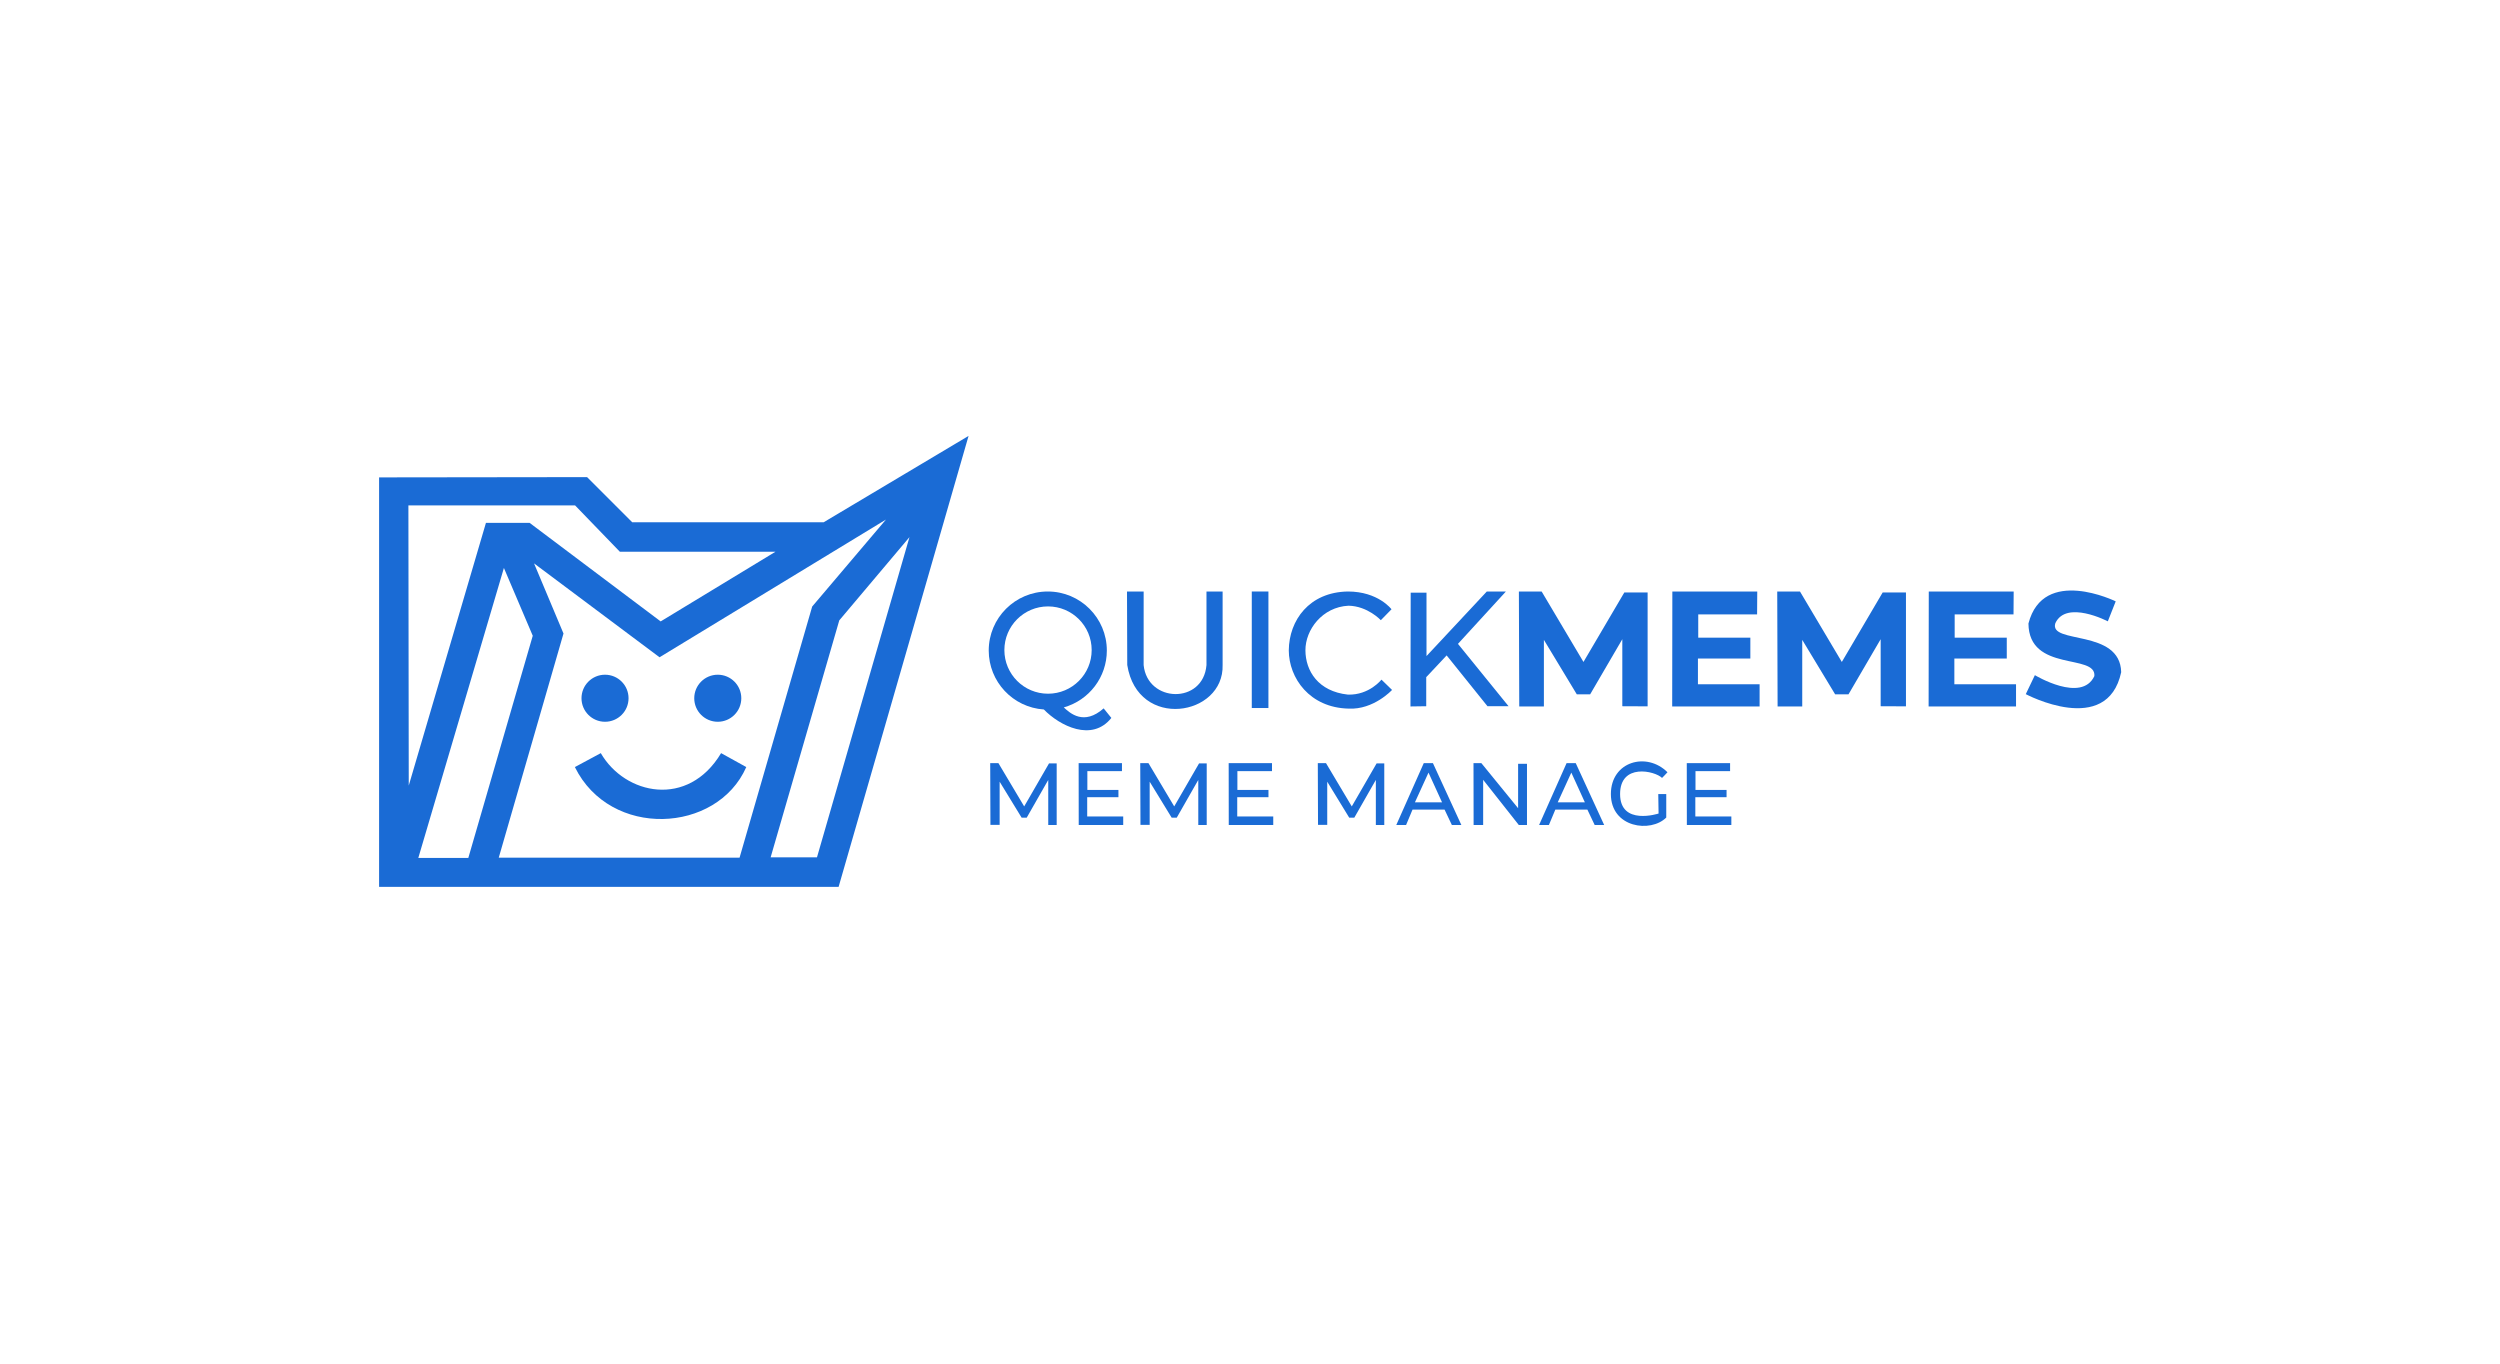
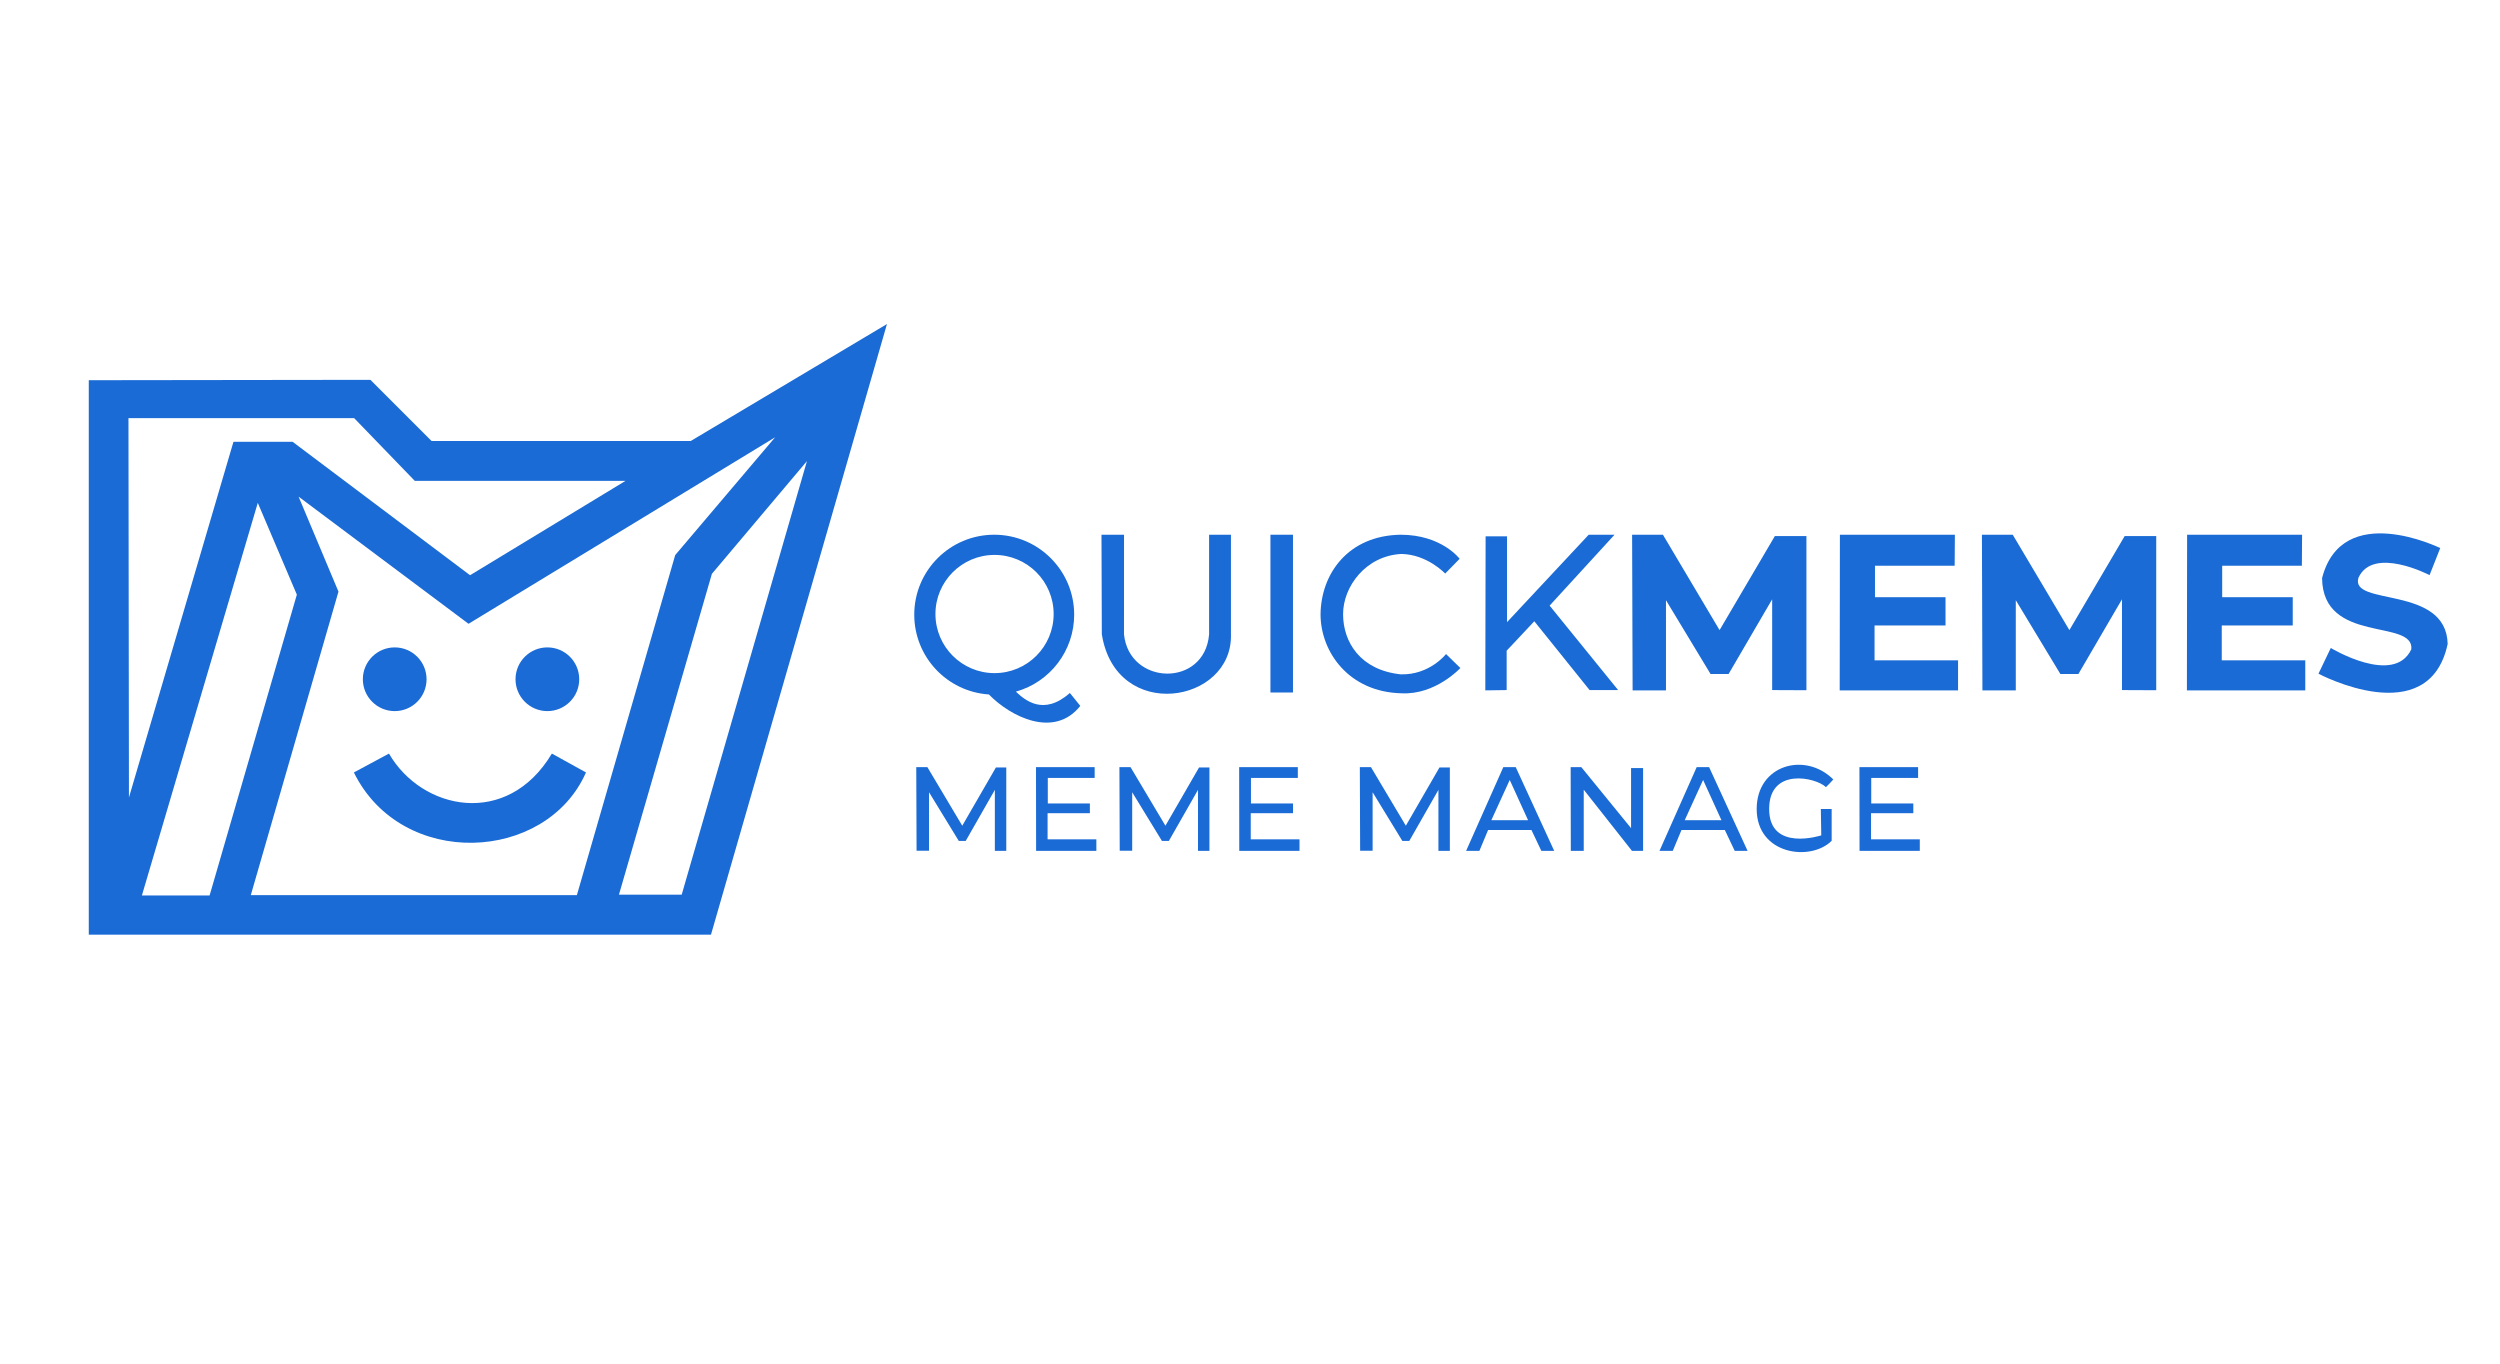
<svg xmlns="http://www.w3.org/2000/svg" version="1.1" id="svg1" width="2816" height="1536" viewBox="0 0 2816 1536">
  <defs id="defs1" />
  <g id="g2">
-     <g id="g8" style="fill:#1a6bd5;stroke:none;fill-opacity:1">
-       <path d="M 681.5,760 A 26.5,26.5 0 0 0 655,786.5 26.5,26.5 0 0 0 681.5,813 26.5,26.5 0 0 0 708,786.5 26.5,26.5 0 0 0 681.5,760 Z m 127,0 A 26.5,26.5 0 0 0 782,786.5 26.5,26.5 0 0 0 808.5,813 26.5,26.5 0 0 0 835,786.5 26.5,26.5 0 0 0 808.5,760 Z m -131.768,88.326 -29.195,15.699 c 39.786,80.916 160.026,75.092 193.076,0 l -28.369,-15.699 c -37.21,62.275 -108.338,47.067 -135.512,0 z" style="display:inline;fill:#1a6bd5;stroke-width:6.014;stroke-linecap:round;stroke-linejoin:round;paint-order:stroke fill markers;stroke:none;fill-opacity:1" id="path3" />
-       <path id="path4" style="opacity:1;fill:#1a6bd5;fill-opacity:1;stroke:none;stroke-width:6.011;stroke-linecap:round;stroke-linejoin:round;stroke-opacity:1;paint-order:stroke fill markers" d="M 1090.994 491.006 L 927.732 588.312 L 712.164 588.312 L 661.287 537.42 L 427.006 537.734 L 427.006 998.994 L 944.592 998.994 L 1090.994 491.006 z M 460.02 569.279 L 647.768 569.279 L 698.209 621.475 L 873.492 621.475 L 744.174 699.963 L 596.545 588.951 L 547.369 588.951 L 460.41 884.887 L 460.02 569.279 z M 997.953 585.221 L 914.842 683.205 L 833.039 966.1 L 561.781 966.1 L 634.719 713.596 L 601.539 634.592 L 742.904 740.357 L 997.953 585.221 z M 1024.43 605.018 L 920.234 965.711 L 868.039 965.711 L 945.359 698.795 L 1024.43 605.018 z M 567.594 639.756 L 600.094 716.119 L 527.518 966.348 L 471.193 966.348 L 567.594 639.756 z " />
+     <g id="g8" transform="matrix(1.354044,0,0,1.354044,-478.1848,-299.8436)" style="fill:#1a6bd5;fill-opacity:1;stroke:none">
+       <path d="M 681.5,760 A 26.5,26.5 0 0 0 655,786.5 26.5,26.5 0 0 0 681.5,813 26.5,26.5 0 0 0 708,786.5 26.5,26.5 0 0 0 681.5,760 Z m 127,0 A 26.5,26.5 0 0 0 782,786.5 26.5,26.5 0 0 0 808.5,813 26.5,26.5 0 0 0 835,786.5 26.5,26.5 0 0 0 808.5,760 Z m -131.768,88.326 -29.195,15.699 c 39.786,80.916 160.026,75.092 193.076,0 l -28.369,-15.699 c -37.21,62.275 -108.338,47.067 -135.512,0 z" style="display:inline;fill:#1a6bd5;fill-opacity:1;stroke:none;stroke-width:6.014;stroke-linecap:round;stroke-linejoin:round;paint-order:stroke fill markers" id="path3" />
+       <path id="path4" style="opacity:1;fill:#1a6bd5;fill-opacity:1;stroke:none;stroke-width:6.011;stroke-linecap:round;stroke-linejoin:round;stroke-opacity:1;paint-order:stroke fill markers" d="M 1090.994,491.006 927.732,588.312 H 712.164 l -50.877,-50.893 -234.281,0.314 V 998.994 H 944.592 Z M 460.02,569.279 h 187.748 l 50.441,52.195 H 873.492 L 744.174,699.963 596.545,588.951 h -49.176 l -86.959,295.936 z m 537.934,15.941 -83.111,97.984 -81.803,282.895 H 561.781 L 634.719,713.596 601.539,634.592 742.904,740.357 Z m 26.477,19.797 -104.195,360.693 h -52.195 l 77.32,-266.916 z m -456.836,34.738 32.5,76.363 -72.576,250.229 h -56.324 z" />
    </g>
-     <g id="g9" style="fill:#1a6bd5;stroke:none;fill-opacity:1">
-       <path id="path8" style="display:inline;opacity:1;fill-opacity:1;stroke-width:0.982;paint-order:stroke fill markers;fill:#1a6bd5;stroke:none" d="m 1180.219,666.266 a 66.516,66.516 0 0 0 -66.516,66.518 66.516,66.516 0 0 0 62.094,66.369 c 17.945,18.492 54.28,36.915 76.033,9.512 l -8.676,-10.742 c -22.182,19.57 -37.698,5.606 -44.912,-1.111 a 66.516,66.516 0 0 0 48.494,-64.027 66.516,66.516 0 0 0 -66.517,-66.518 z m 0.275,16.801 a 49.164,49.164 0 0 1 49.164,49.166 49.164,49.164 0 0 1 -49.164,49.164 49.164,49.164 0 0 1 -49.164,-49.164 49.164,49.164 0 0 1 49.164,-49.166 z" />
-       <path style="opacity:1;fill-opacity:1;paint-order:stroke fill markers;fill:#1a6bd5;stroke:none" d="m 1269.458,666.269 18.755,0.002 c 0,0 -0.026,29.284 -0.026,82.9 4.382,42.702 67.083,44.324 70.786,0 0,-54.966 0,-82.905 0,-82.905 h 18.178 v 82.767 c 1.719,57.797 -95.723,73.828 -107.418,0 z" id="path9" />
-       <rect style="opacity:1;fill-opacity:1;paint-order:stroke fill markers;stroke:none;fill:#1a6bd5" id="rect9" width="18.75" height="131.25" x="1410" y="666.266" ry="0" rx="0" />
-       <path style="opacity:1;fill-opacity:1;paint-order:stroke fill markers;fill:#1a6bd5;stroke:none" d="m 1555.37,698.577 12.021,-12.286 c 0,0 -14.901,-20.025 -49.144,-20.025 -43.638,0.707 -66.243,32.506 -66.556,66.288 0.062,31.282 23.584,64.646 67.352,65.625 28.267,1.479 48.967,-21.025 48.967,-21.025 l -11.932,-11.623 c 0,0 -13.708,17.6 -37.754,16.881 -33.546,-3.594 -47.781,-26.712 -47.894,-49.858 -0.113,-23.146 18.961,-48.827 48.52,-50.283 21.541,0.366 36.421,16.306 36.421,16.306 z" id="path10" />
-       <path style="opacity:1;fill-opacity:1;paint-order:stroke fill markers;fill:#1a6bd5;stroke:none" d="m 1589.002,667.597 h 17.81 V 739 l 67.938,-72.734 h 21.5 l -54,58.984 57,70.25 h -23.75 l -46,-57.25 -23,24.5 v 32.75 l -17.75,0.25 z" id="path11" />
-       <path style="display:inline;opacity:1;fill-opacity:1;paint-order:stroke fill markers;fill:#1a6bd5;stroke:none" d="m 1711.287,795.75 h 27.754 v -75 l 37.084,61.375 h 15 L 1827.375,720 v 75.5 l 28.5,0.125 v -128.25 h -26.25 l -46,78.25 -47.125,-79.359 h -25.625 z" id="path12" />
-       <path style="display:inline;opacity:1;fill-opacity:1;paint-order:stroke fill markers;fill:#1a6bd5;stroke:none" d="M 1883.733,666.266 1883.556,795.75 h 98.465 v -25.004 h -69.473 v -28.991 h 59.043 v -23.511 h -58.69 v -26.163 h 66.291 l 0.177,-25.815 z" id="path13" />
-       <path style="display:inline;opacity:1;fill-opacity:1;paint-order:stroke fill markers;fill:#1a6bd5;stroke:none" d="m 2002.287,795.75 h 27.754 v -75 l 37.084,61.375 h 15 L 2118.375,720 v 75.5 l 28.5,0.125 v -128.25 h -26.25 l -46,78.25 -47.125,-79.359 h -25.625 z" id="path14" />
-       <path style="display:inline;opacity:1;fill-opacity:1;paint-order:stroke fill markers;fill:#1a6bd5;stroke:none" d="M 2172.57,666.266 2172.393,795.75 h 98.465 v -25.004 h -69.473 v -28.991 h 59.043 v -23.511 h -58.69 v -26.163 h 66.291 l 0.177,-25.815 z" id="path15" />
-       <path style="display:inline;opacity:1;fill-opacity:1;paint-order:stroke fill markers;fill:#1a6bd5;stroke:none" d="m 2383.125,677.375 -8.875,22.5 c 0,0 -46.847,-24.475 -59.125,2.125 -7.505,24.126 72.981,5.801 74.189,55.135 -15.763,73.552 -107.48,24.749 -107.48,24.749 l 10.253,-21.39 c 0,0 52.576,31.774 66.998,1.061 2.401,-25.763 -73.718,-3.891 -74.246,-59.22 16.796,-65.052 98.286,-24.959 98.286,-24.959 z" id="path16" />
+     <g id="g9" transform="matrix(1.354044,0,0,1.354044,-478.1848,-299.8436)" style="fill:#1a6bd5;fill-opacity:1;stroke:none">
+       <path id="path8" style="display:inline;opacity:1;fill:#1a6bd5;fill-opacity:1;stroke:none;stroke-width:0.982;paint-order:stroke fill markers" d="m 1180.219,666.266 a 66.516,66.516 0 0 0 -66.516,66.518 66.516,66.516 0 0 0 62.094,66.369 c 17.945,18.492 54.28,36.915 76.033,9.512 l -8.676,-10.742 c -22.182,19.57 -37.698,5.606 -44.912,-1.111 a 66.516,66.516 0 0 0 48.494,-64.027 66.516,66.516 0 0 0 -66.517,-66.518 z m 0.275,16.801 a 49.164,49.164 0 0 1 49.164,49.166 49.164,49.164 0 0 1 -49.164,49.164 49.164,49.164 0 0 1 -49.164,-49.164 49.164,49.164 0 0 1 49.164,-49.166 z" />
+       <path style="opacity:1;fill:#1a6bd5;fill-opacity:1;stroke:none;paint-order:stroke fill markers" d="m 1269.458,666.269 18.755,0.002 c 0,0 -0.026,29.284 -0.026,82.9 4.382,42.702 67.083,44.324 70.786,0 0,-54.966 0,-82.905 0,-82.905 h 18.178 v 82.767 c 1.719,57.797 -95.723,73.828 -107.418,0 z" id="path9" />
+       <rect style="opacity:1;fill:#1a6bd5;fill-opacity:1;stroke:none;paint-order:stroke fill markers" id="rect9" width="18.75" height="131.25" x="1410" y="666.266" ry="0" rx="0" />
+       <path style="opacity:1;fill:#1a6bd5;fill-opacity:1;stroke:none;paint-order:stroke fill markers" d="m 1555.37,698.577 12.021,-12.286 c 0,0 -14.901,-20.025 -49.144,-20.025 -43.638,0.707 -66.243,32.506 -66.556,66.288 0.062,31.282 23.584,64.646 67.352,65.625 28.267,1.479 48.967,-21.025 48.967,-21.025 l -11.932,-11.623 c 0,0 -13.708,17.6 -37.754,16.881 -33.546,-3.594 -47.781,-26.712 -47.894,-49.858 -0.113,-23.146 18.961,-48.827 48.52,-50.283 21.541,0.366 36.421,16.306 36.421,16.306 z" id="path10" />
+       <path style="opacity:1;fill:#1a6bd5;fill-opacity:1;stroke:none;paint-order:stroke fill markers" d="m 1589.002,667.597 h 17.81 V 739 l 67.938,-72.734 h 21.5 l -54,58.984 57,70.25 h -23.75 l -46,-57.25 -23,24.5 v 32.75 l -17.75,0.25 z" id="path11" />
+       <path style="display:inline;opacity:1;fill:#1a6bd5;fill-opacity:1;stroke:none;paint-order:stroke fill markers" d="m 1711.287,795.75 h 27.754 v -75 l 37.084,61.375 h 15 L 1827.375,720 v 75.5 l 28.5,0.125 v -128.25 h -26.25 l -46,78.25 -47.125,-79.359 h -25.625 z" id="path12" />
+       <path style="display:inline;opacity:1;fill:#1a6bd5;fill-opacity:1;stroke:none;paint-order:stroke fill markers" d="M 1883.733,666.266 1883.556,795.75 h 98.465 v -25.004 h -69.473 v -28.991 h 59.043 v -23.511 h -58.69 v -26.163 h 66.291 l 0.177,-25.815 z" id="path13" />
+       <path style="display:inline;opacity:1;fill:#1a6bd5;fill-opacity:1;stroke:none;paint-order:stroke fill markers" d="m 2002.287,795.75 h 27.754 v -75 l 37.084,61.375 h 15 L 2118.375,720 v 75.5 l 28.5,0.125 v -128.25 h -26.25 l -46,78.25 -47.125,-79.359 h -25.625 z" id="path14" />
+       <path style="display:inline;opacity:1;fill:#1a6bd5;fill-opacity:1;stroke:none;paint-order:stroke fill markers" d="M 2172.57,666.266 2172.393,795.75 h 98.465 v -25.004 h -69.473 v -28.991 h 59.043 v -23.511 h -58.69 v -26.163 h 66.291 l 0.177,-25.815 z" id="path15" />
+       <path style="display:inline;opacity:1;fill:#1a6bd5;fill-opacity:1;stroke:none;paint-order:stroke fill markers" d="m 2383.125,677.375 -8.875,22.5 c 0,0 -46.847,-24.475 -59.125,2.125 -7.505,24.126 72.981,5.801 74.189,55.135 -15.763,73.552 -107.48,24.749 -107.48,24.749 l 10.253,-21.39 c 0,0 52.576,31.774 66.998,1.061 2.401,-25.763 -73.718,-3.891 -74.246,-59.22 16.796,-65.052 98.286,-24.959 98.286,-24.959 z" id="path16" />
    </g>
-     <g id="g18" style="fill:#1a6bd5;stroke:none;fill-opacity:1">
-       <path style="opacity:1;fill-opacity:1;paint-order:stroke fill markers;fill:#1a6bd5;stroke:none" d="M 1115.625,929.125 H 1126 V 880.5 l 24.75,40.5 h 5.75 l 24.25,-42.5 v 50.75 h 9.5 v -69.375 h -8.625 l -27.984,48.47 -29.016,-48.72 h -9.25 z" id="path17" />
-       <path style="opacity:1;fill-opacity:1;paint-order:stroke fill markers;fill:#1a6bd5;stroke:none" d="m 1214.986,859.625 0.088,69.625 h 50.116 v -9.569 h -40.57 v -21.744 h 35.178 v -8.132 h -35.002 v -21.213 h 38.979 V 859.625 Z" id="path18" />
-       <path style="opacity:1;fill-opacity:1;paint-order:stroke fill markers;fill:#1a6bd5;stroke:none" d="M 1115.625,929.125 H 1126 V 880.5 l 24.75,40.5 h 5.75 l 24.25,-42.5 v 50.75 h 9.5 v -69.375 h -8.625 l -27.984,48.47 -29.016,-48.72 h -9.25 z" id="path19" transform="translate(169)" />
-       <path style="opacity:1;fill-opacity:1;paint-order:stroke fill markers;fill:#1a6bd5;stroke:none" d="m 1214.986,859.625 0.088,69.625 h 50.116 v -9.569 h -40.57 v -21.744 h 35.178 v -8.132 h -35.002 v -21.213 h 38.979 V 859.625 Z" id="path20" transform="translate(169)" />
-       <path style="opacity:1;fill-opacity:1;paint-order:stroke fill markers;fill:#1a6bd5;stroke:none" d="M 1484.625,929.125 H 1495 V 880.5 l 24.75,40.5 h 5.75 l 24.25,-42.5 v 50.75 h 9.5 v -69.375 h -8.625 l -27.984,48.47 -29.016,-48.72 h -9.25 z" id="path21" />
-       <path id="path23" style="display:inline;opacity:1;fill-opacity:1;paint-order:stroke fill markers;fill:#1a6bd5;stroke:none" d="M 1603.719 859.625 L 1572.783 929.25 L 1583.83 929.25 L 1591.078 911.902 L 1627.141 911.902 L 1635.361 929.25 L 1646.057 929.25 L 1614.061 859.625 L 1603.719 859.625 z M 1609.066 870.271 L 1624.312 903.727 L 1593.775 903.727 L 1609.066 870.271 z " />
-       <path style="opacity:1;fill-opacity:1;paint-order:stroke fill markers;fill:#1a6bd5;stroke:none" d="m 1659.875,929.25 h 10.75 v -50.875 l 40.125,50.875 h 9.25 v -68.875 h -10 v 50 l -41.375,-50.75 h -8.875 z" id="path25" />
-       <path id="path24" style="display:inline;opacity:1;fill-opacity:1;paint-order:stroke fill markers;fill:#1a6bd5;stroke:none" d="M 1764.586,859.625 1733.65,929.25 h 11.047 l 7.248,-17.348 h 36.062 l 8.221,17.348 h 10.695 l -31.996,-69.625 z m 5.348,10.646 15.246,33.455 h -30.537 z" />
-       <path style="opacity:1;fill-opacity:1;paint-order:stroke fill markers;fill:#1a6bd5;stroke:none" d="m 1867.875,894.438 h 9 v 26.438 c -17.533,17.533 -62.375,11.597 -62.375,-26.438 0,-36.858 40.399,-47.914 63.75,-24.562 -6.069,6.323 -0.609,0.89 -6.125,6.375 -8.167,-8.038 -47.25,-16.872 -47.25,18.188 0,36.064 43.345,21.929 43.345,21.929 z" id="path26" />
-       <path style="opacity:1;fill-opacity:1;paint-order:stroke fill markers;fill:#1a6bd5;stroke:none" d="m 1899.986,859.625 0.088,69.625 h 50.116 v -9.569 h -40.57 v -21.744 h 35.178 v -8.132 h -35.002 v -21.213 h 38.979 V 859.625 Z" id="path22" />
+     <g id="g18" transform="matrix(1.354044,0,0,1.354044,-478.1848,-299.8436)" style="fill:#1a6bd5;fill-opacity:1;stroke:none">
+       <path style="opacity:1;fill:#1a6bd5;fill-opacity:1;stroke:none;paint-order:stroke fill markers" d="M 1115.625,929.125 H 1126 V 880.5 l 24.75,40.5 h 5.75 l 24.25,-42.5 v 50.75 h 9.5 v -69.375 h -8.625 l -27.984,48.47 -29.016,-48.72 h -9.25 z" id="path17" />
+       <path style="opacity:1;fill:#1a6bd5;fill-opacity:1;stroke:none;paint-order:stroke fill markers" d="m 1214.986,859.625 0.088,69.625 h 50.116 v -9.569 h -40.57 v -21.744 h 35.178 v -8.132 h -35.002 v -21.213 h 38.979 V 859.625 Z" id="path18" />
+       <path style="opacity:1;fill:#1a6bd5;fill-opacity:1;stroke:none;paint-order:stroke fill markers" d="M 1115.625,929.125 H 1126 V 880.5 l 24.75,40.5 h 5.75 l 24.25,-42.5 v 50.75 h 9.5 v -69.375 h -8.625 l -27.984,48.47 -29.016,-48.72 h -9.25 z" id="path19" transform="translate(169)" />
+       <path style="opacity:1;fill:#1a6bd5;fill-opacity:1;stroke:none;paint-order:stroke fill markers" d="m 1214.986,859.625 0.088,69.625 h 50.116 v -9.569 h -40.57 v -21.744 h 35.178 v -8.132 h -35.002 v -21.213 h 38.979 V 859.625 Z" id="path20" transform="translate(169)" />
+       <path style="opacity:1;fill:#1a6bd5;fill-opacity:1;stroke:none;paint-order:stroke fill markers" d="M 1484.625,929.125 H 1495 V 880.5 l 24.75,40.5 h 5.75 l 24.25,-42.5 v 50.75 h 9.5 v -69.375 h -8.625 l -27.984,48.47 -29.016,-48.72 h -9.25 z" id="path21" />
+       <path id="path23" style="display:inline;opacity:1;fill:#1a6bd5;fill-opacity:1;stroke:none;paint-order:stroke fill markers" d="m 1603.719,859.625 -30.936,69.625 h 11.047 l 7.248,-17.348 h 36.062 l 8.221,17.348 h 10.695 l -31.996,-69.625 z m 5.348,10.646 15.246,33.455 h -30.537 z" />
+       <path style="opacity:1;fill:#1a6bd5;fill-opacity:1;stroke:none;paint-order:stroke fill markers" d="m 1659.875,929.25 h 10.75 v -50.875 l 40.125,50.875 h 9.25 v -68.875 h -10 v 50 l -41.375,-50.75 h -8.875 z" id="path25" />
+       <path id="path24" style="display:inline;opacity:1;fill:#1a6bd5;fill-opacity:1;stroke:none;paint-order:stroke fill markers" d="M 1764.586,859.625 1733.65,929.25 h 11.047 l 7.248,-17.348 h 36.062 l 8.221,17.348 h 10.695 l -31.996,-69.625 z m 5.348,10.646 15.246,33.455 h -30.537 z" />
+       <path style="opacity:1;fill:#1a6bd5;fill-opacity:1;stroke:none;paint-order:stroke fill markers" d="m 1867.875,894.438 h 9 v 26.438 c -17.533,17.533 -62.375,11.597 -62.375,-26.438 0,-36.858 40.399,-47.914 63.75,-24.562 -6.069,6.323 -0.609,0.89 -6.125,6.375 -8.167,-8.038 -47.25,-16.872 -47.25,18.188 0,36.064 43.345,21.929 43.345,21.929 z" id="path26" />
+       <path style="opacity:1;fill:#1a6bd5;fill-opacity:1;stroke:none;paint-order:stroke fill markers" d="m 1899.986,859.625 0.088,69.625 h 50.116 v -9.569 h -40.57 v -21.744 h 35.178 v -8.132 h -35.002 v -21.213 h 38.979 V 859.625 Z" id="path22" />
    </g>
  </g>
</svg>
